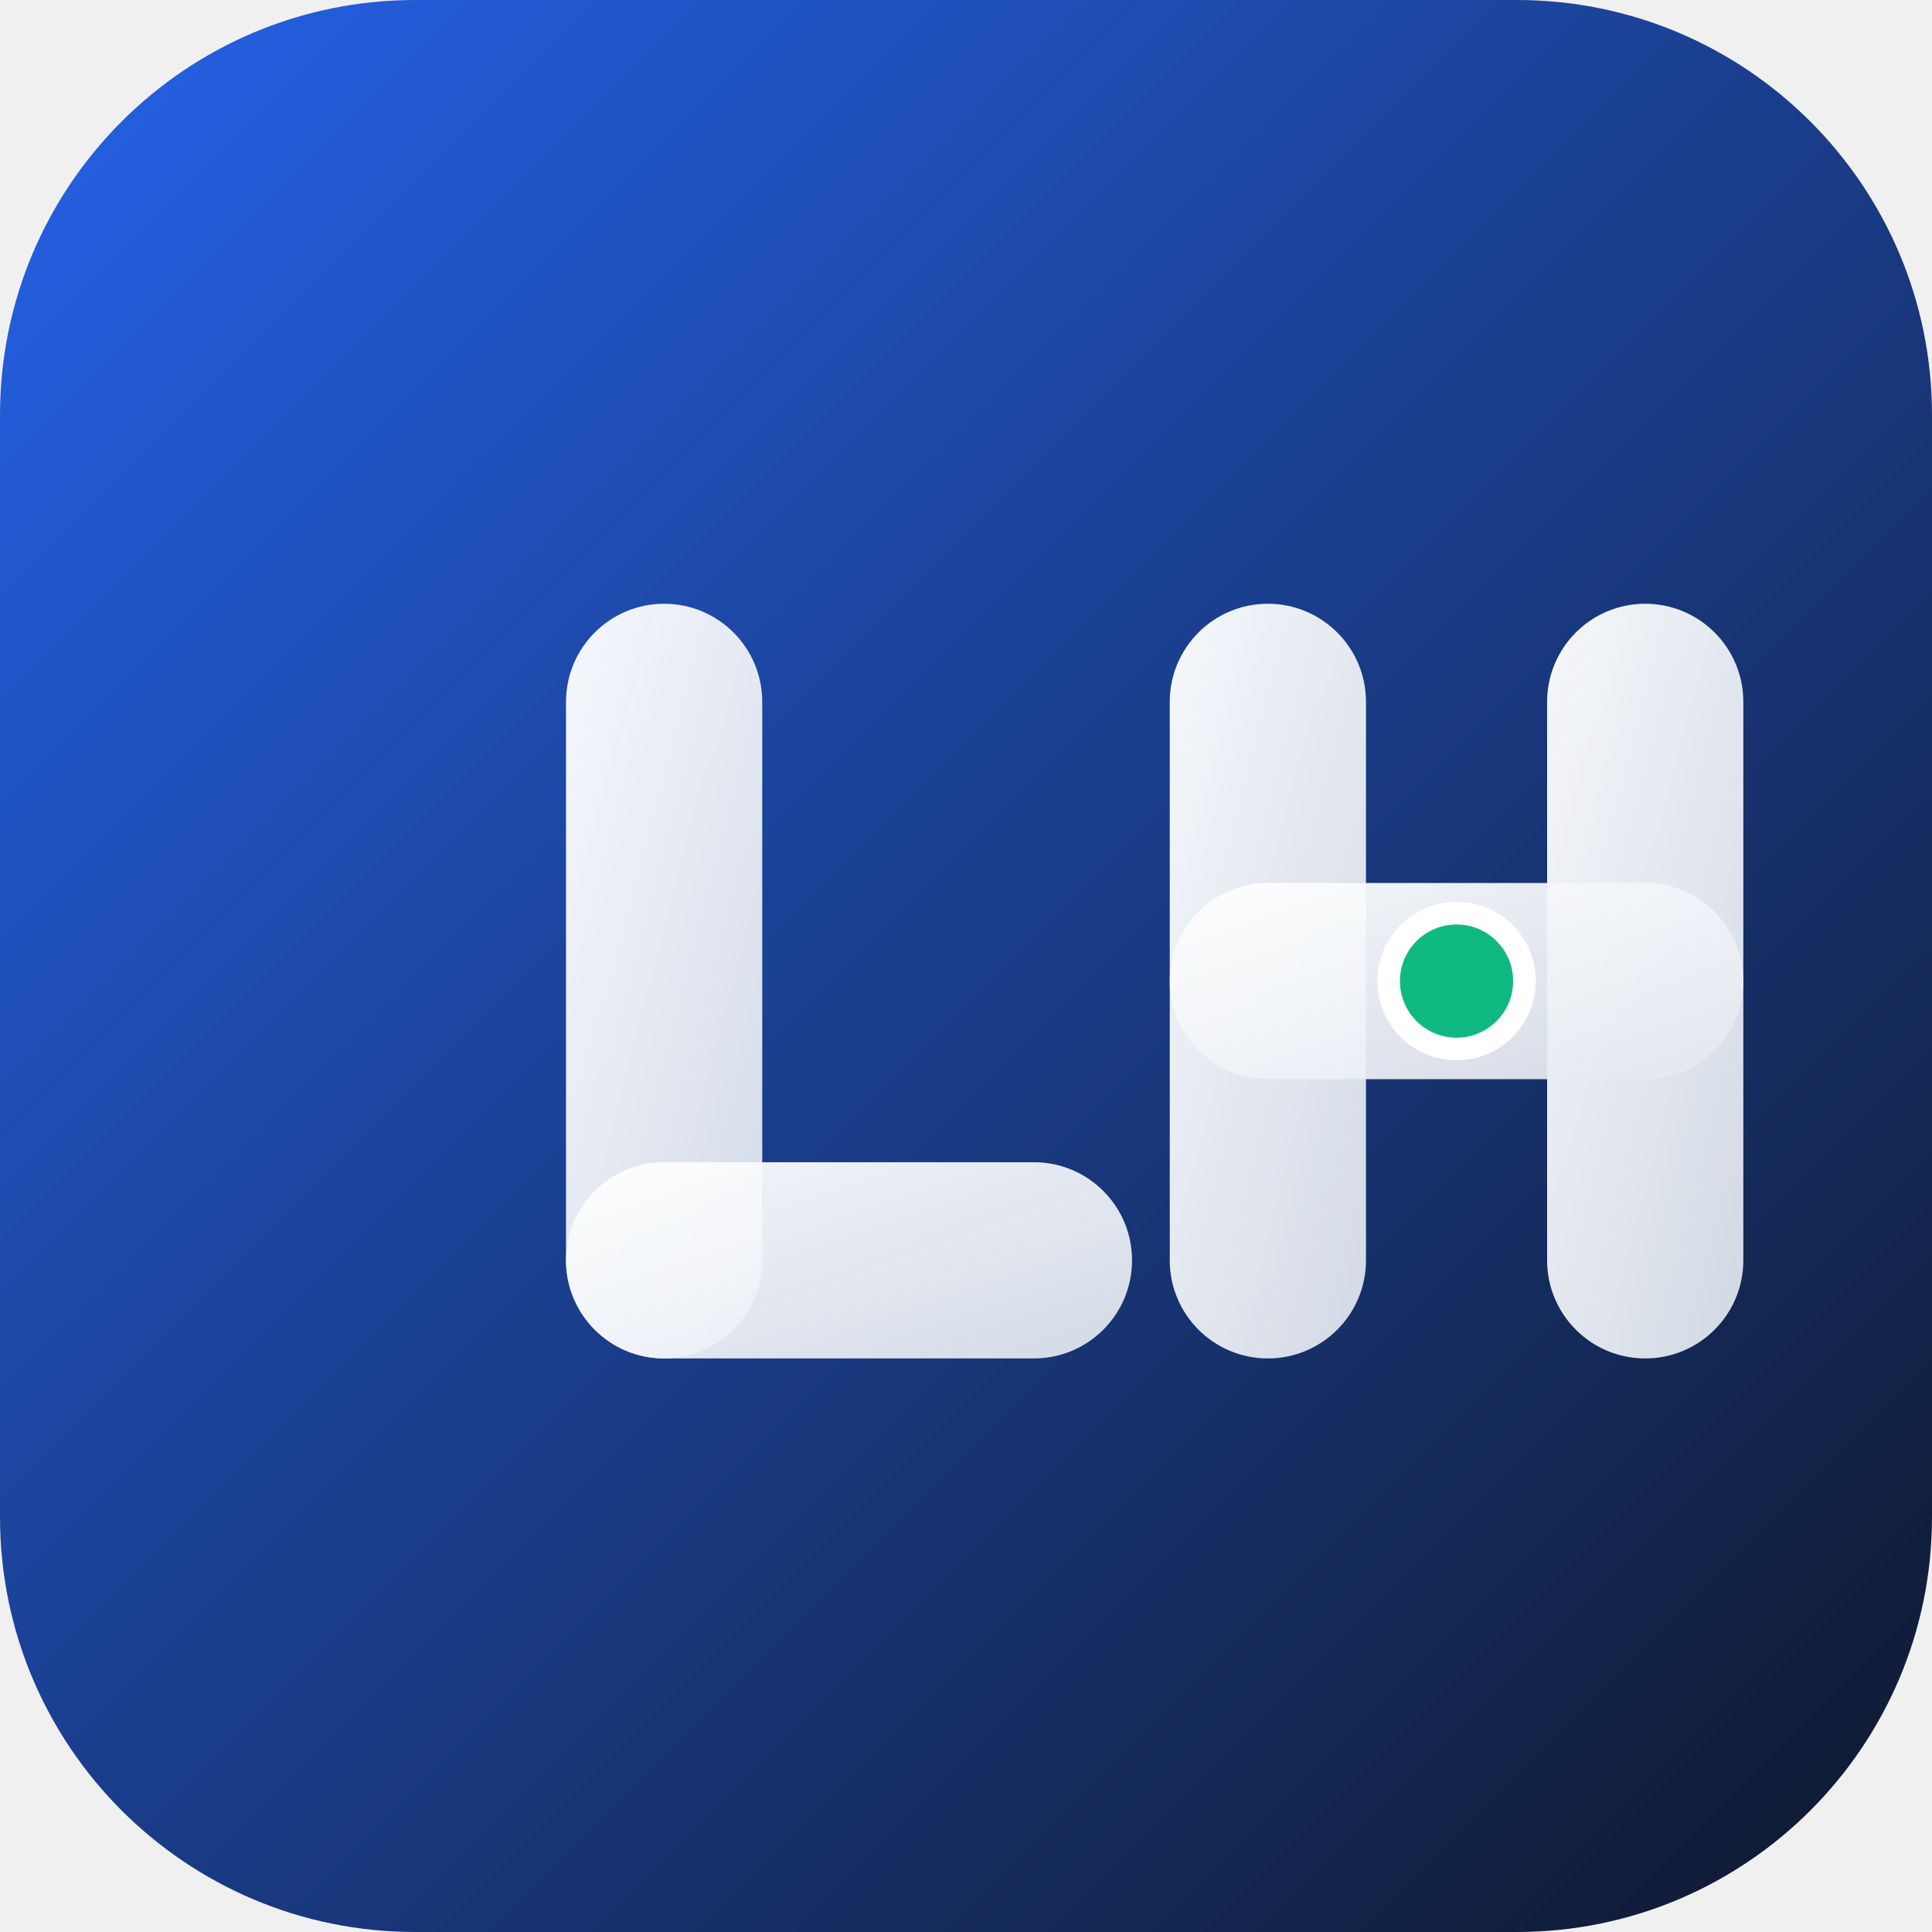
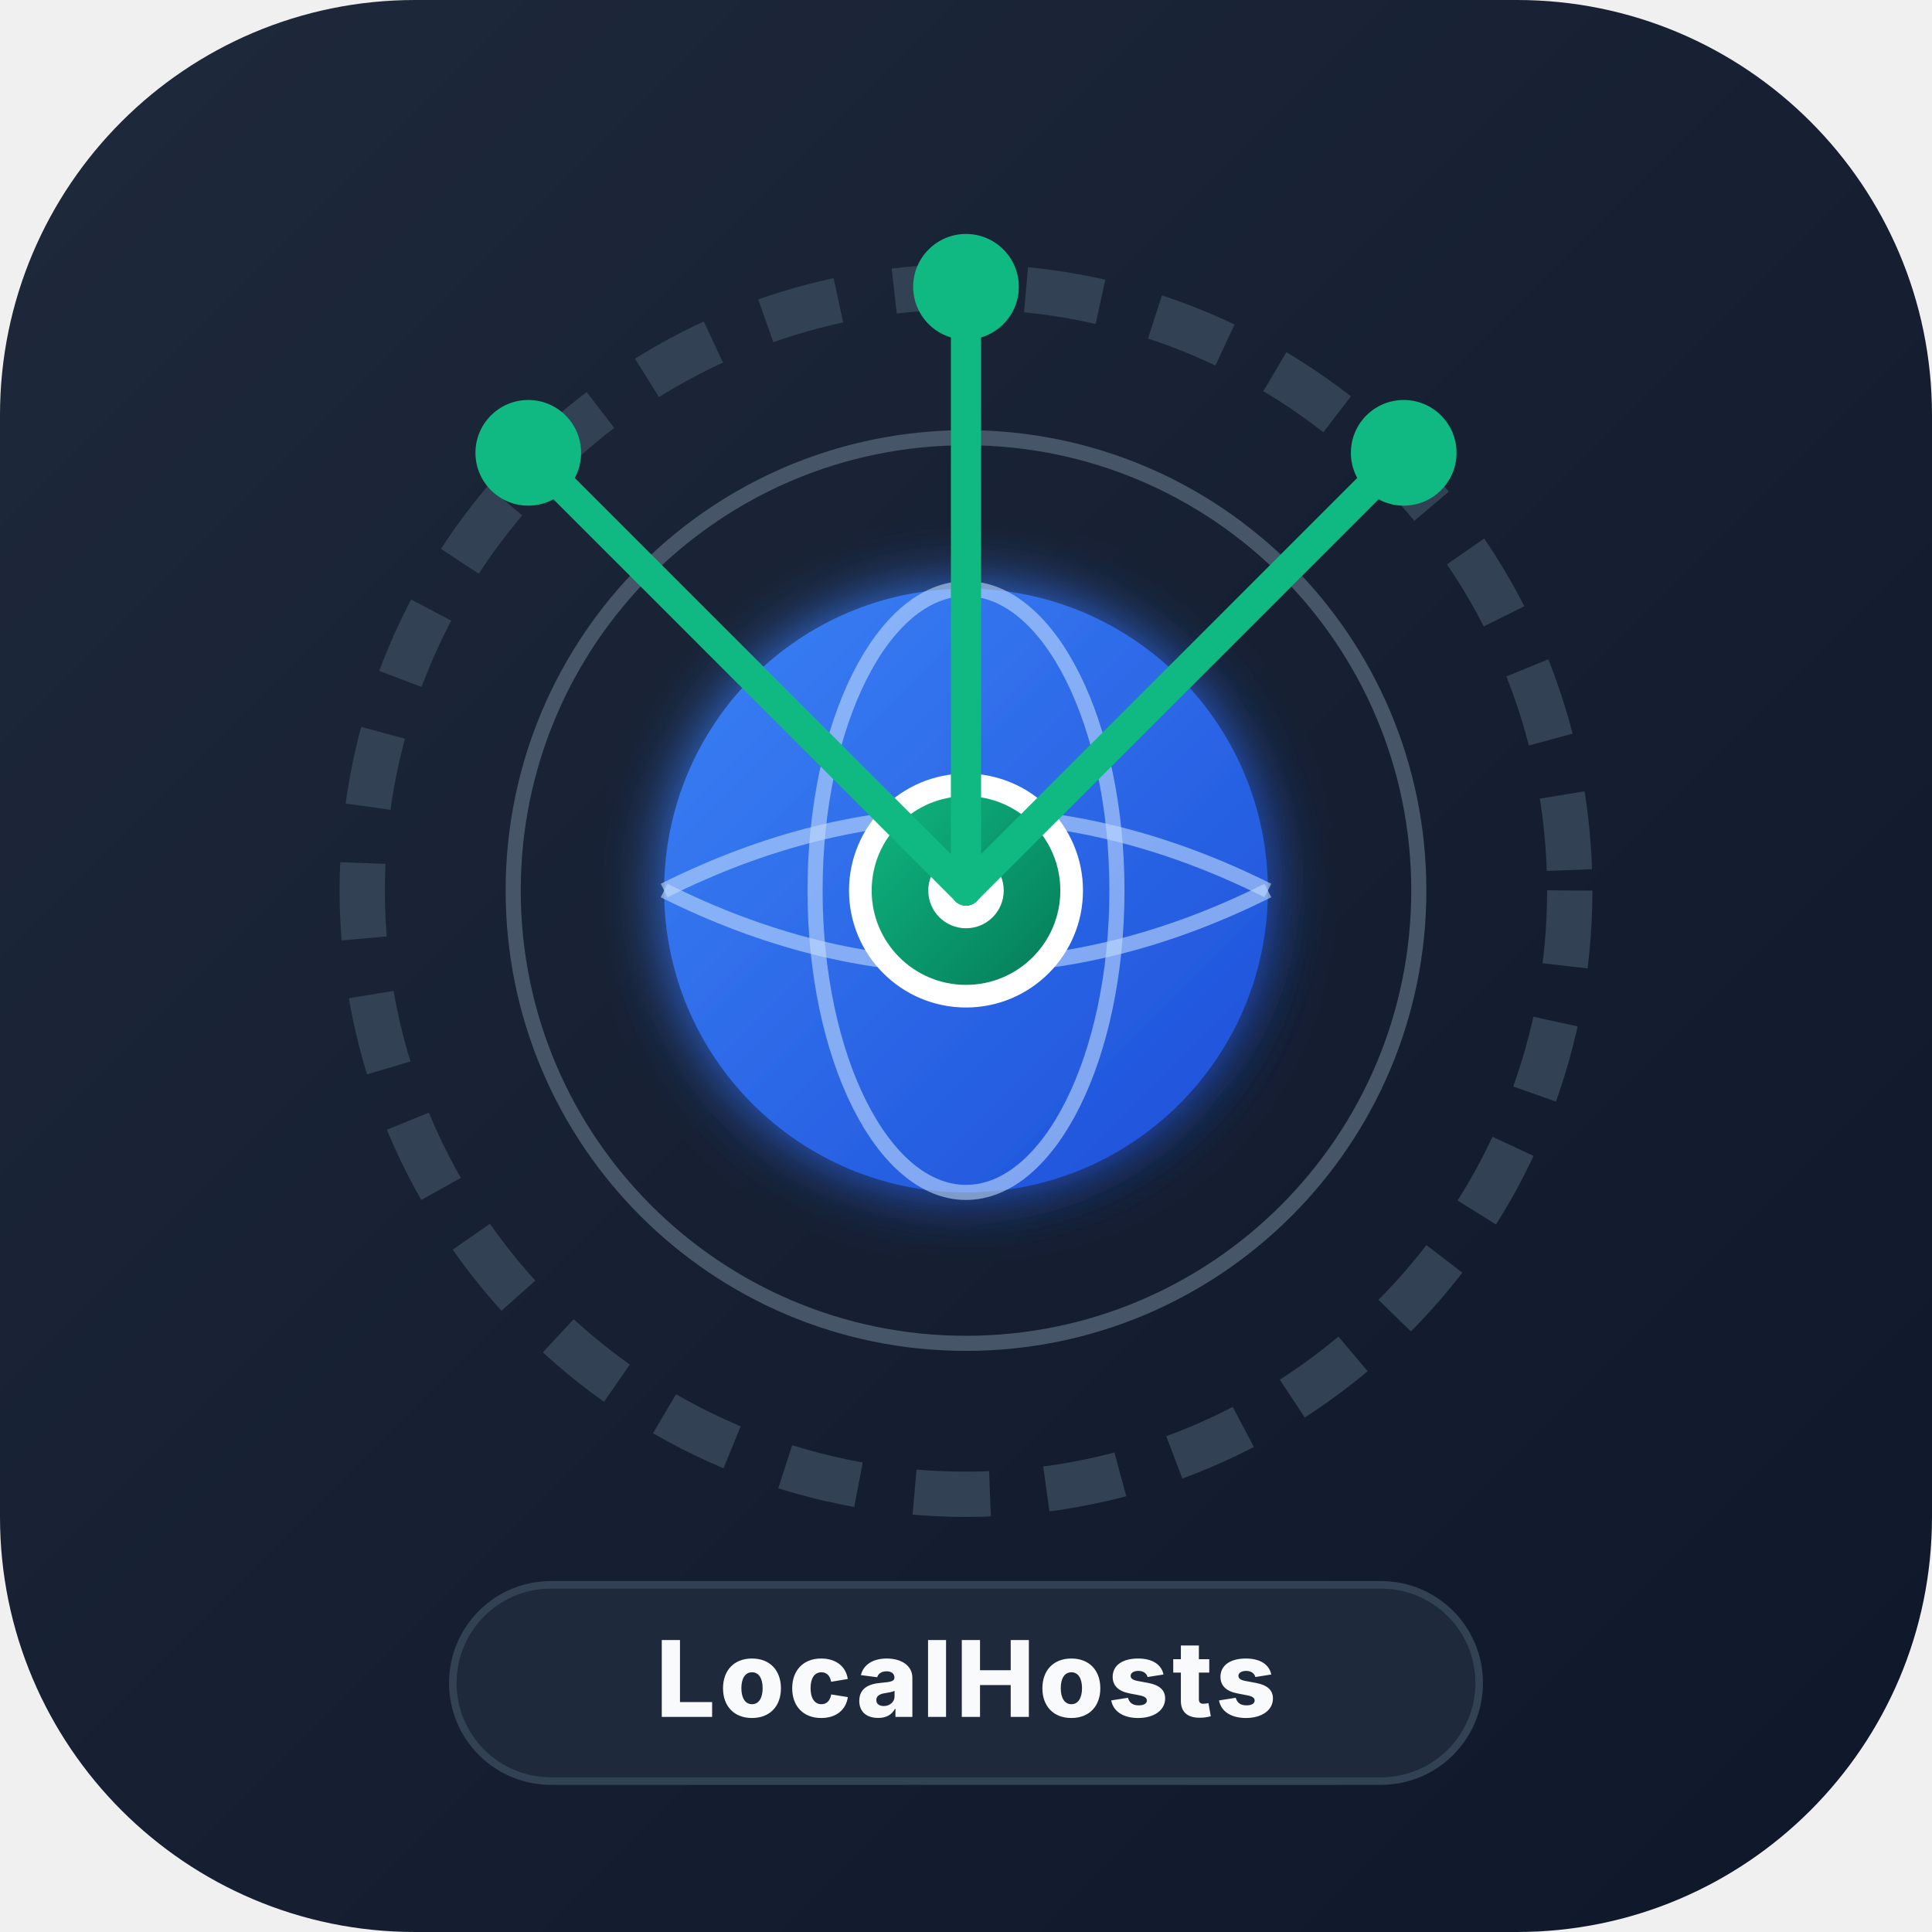
<svg xmlns="http://www.w3.org/2000/svg" width="1024" height="1024" viewBox="0 0 1024 1024">
  <defs>
-     <linearGradient id="bg" x1="0%" y1="0%" x2="100%" y2="100%">
-       <stop offset="0%" stop-color="#2563eb" />
+     <linearGradient id="bgGradient" x1="0%" y1="0%" x2="100%" y2="100%">
+       <stop offset="0%" stop-color="#1e293b" />
      <stop offset="100%" stop-color="#0f172a" />
    </linearGradient>
-     <linearGradient id="mark" x1="0%" y1="0%" x2="100%" y2="100%">
-       <stop offset="0%" stop-color="#ffffff" stop-opacity="0.96" />
-       <stop offset="100%" stop-color="#e2e8f0" stop-opacity="0.92" />
+     <linearGradient id="globeGradient" x1="0%" y1="0%" x2="100%" y2="100%">
+       <stop offset="0%" stop-color="#3b82f6" />
+       <stop offset="100%" stop-color="#1d4ed8" />
    </linearGradient>
+     <linearGradient id="nodeGradient" x1="0%" y1="0%" x2="100%" y2="100%">
+       <stop offset="0%" stop-color="#10b981" />
+       <stop offset="100%" stop-color="#047857" />
+     </linearGradient>
+     <filter id="glow" x="-20%" y="-20%" width="140%" height="140%">
+       <feGaussianBlur stdDeviation="16" result="blur" />
+       <feComposite in="SourceGraphic" in2="blur" operator="over" />
+     </filter>
  </defs>
-   <rect width="1024" height="1024" rx="220" fill="url(#bg)" />
-   <g fill="url(#mark)">
-     <rect x="300" y="320" width="104" height="400" rx="52" />
-     <rect x="300" y="616" width="300" height="104" rx="52" />
-     <rect x="620" y="320" width="104" height="400" rx="52" />
-     <rect x="820" y="320" width="104" height="400" rx="52" />
-     <rect x="620" y="468" width="304" height="104" rx="52" />
-   </g>
-   <circle cx="772" cy="520" r="36" fill="#10b981" stroke="#ffffff" stroke-width="12" />
+   <rect width="1024" height="1024" rx="220" fill="url(#bgGradient)" />
+   <circle cx="512" cy="472" r="320" fill="none" stroke="#334155" stroke-width="24" stroke-dasharray="40 30" />
+   <circle cx="512" cy="472" r="240" fill="none" stroke="#475569" stroke-width="8" />
+   <circle cx="512" cy="472" r="160" fill="url(#globeGradient)" filter="url(#glow)" />
+   <path d="M 512 312 A 80 160 0 0 0 512 632 A 80 160 0 0 0 512 312" fill="none" stroke="#bfdbfe" stroke-width="8" opacity="0.6" />
+   <path d="M 352 472 Q 512 552 672 472" fill="none" stroke="#bfdbfe" stroke-width="8" opacity="0.6" />
+   <path d="M 352 472 Q 512 392 672 472" fill="none" stroke="#bfdbfe" stroke-width="8" opacity="0.6" />
+   <circle cx="512" cy="472" r="56" fill="url(#nodeGradient)" stroke="#ffffff" stroke-width="12" />
+   <circle cx="512" cy="472" r="20" fill="#ffffff" />
+   <path d="M 512 472 L 280 240" fill="none" stroke="#10b981" stroke-width="16" stroke-linecap="round" />
+   <circle cx="280" cy="240" r="28" fill="#10b981" />
+   <path d="M 512 472 L 744 240" fill="none" stroke="#10b981" stroke-width="16" stroke-linecap="round" />
+   <circle cx="744" cy="240" r="28" fill="#10b981" />
+   <path d="M 512 472 L 512 152" fill="none" stroke="#10b981" stroke-width="16" stroke-linecap="round" />
+   <circle cx="512" cy="152" r="28" fill="#10b981" />
+   <rect x="240" y="840" width="544" height="104" rx="52" fill="#1e293b" stroke="#334155" stroke-width="4" />
+   <text x="512" y="910" font-family="system-ui, -apple-system, sans-serif" font-weight="800" font-size="56" fill="#f8fafc" text-anchor="middle" letter-spacing="2">LocalHosts</text>
</svg>
